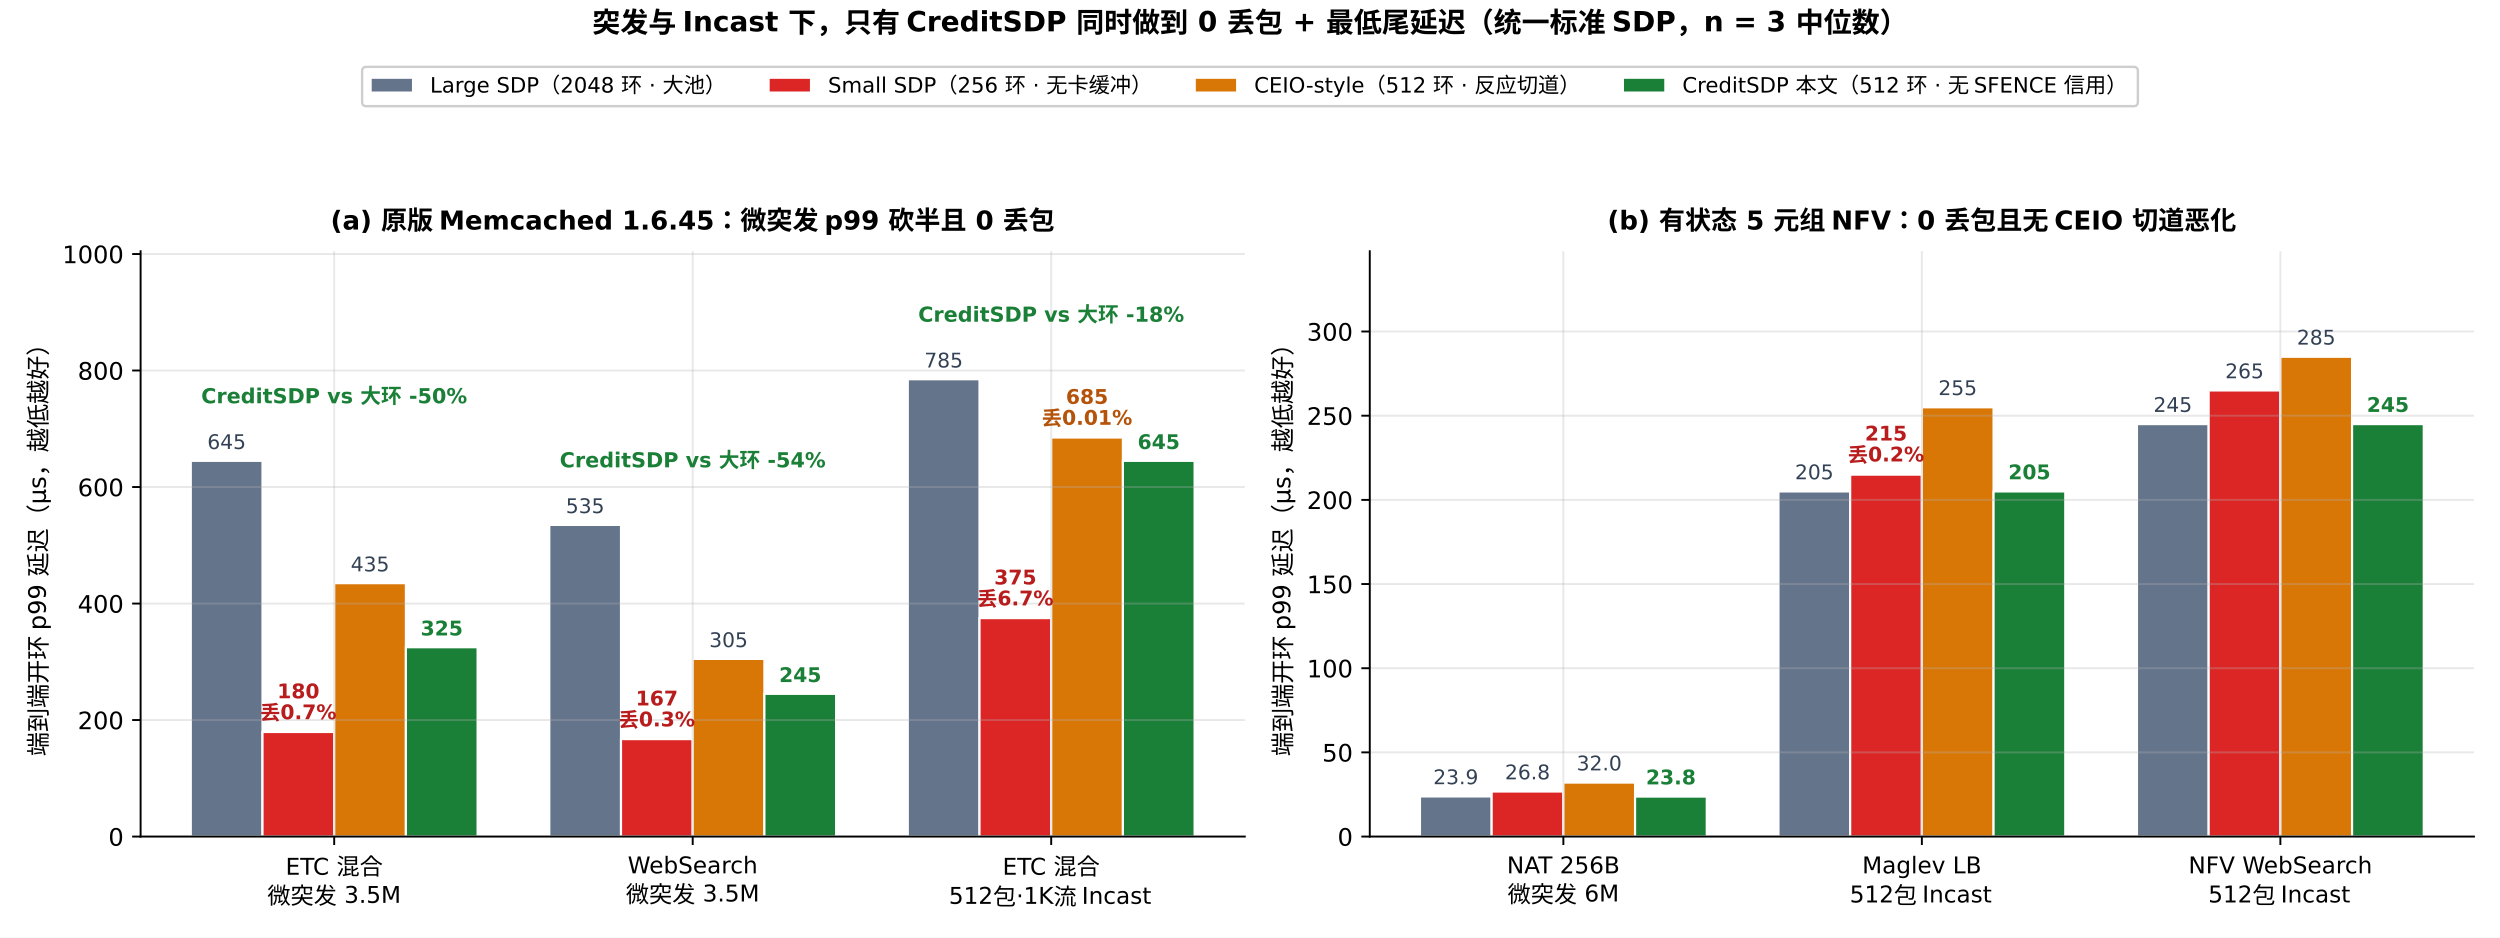
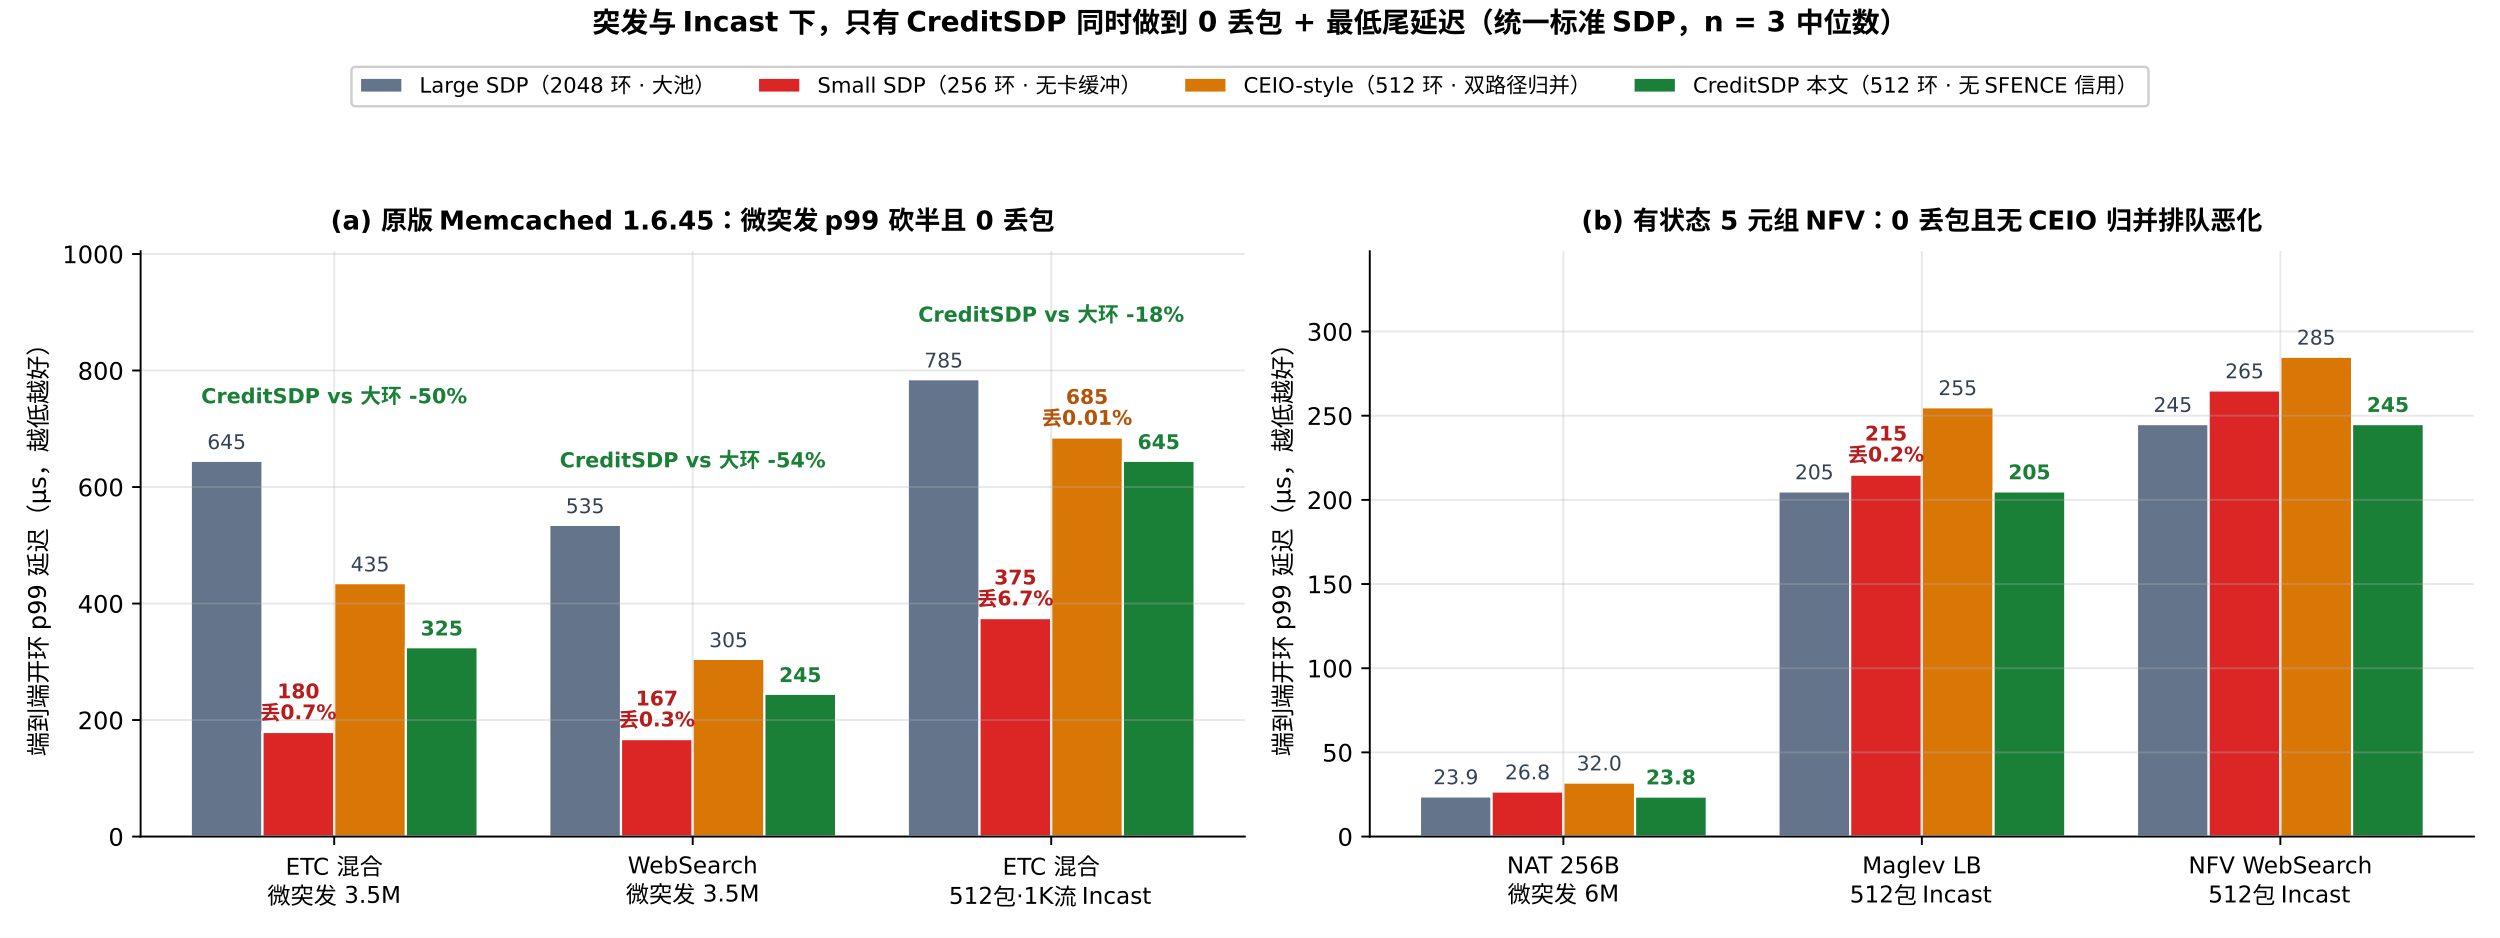
<svg xmlns="http://www.w3.org/2000/svg" xmlns:xlink="http://www.w3.org/1999/xlink" width="1036.8pt" height="388.8pt" viewBox="0 0 1036.8 388.8" version="1.1">
  <defs>
    <style type="text/css">*{stroke-linejoin: round; stroke-linecap: butt}</style>
  </defs>
  <g id="figure_1">
    <g id="patch_1">
      <path d="M 0 388.8  L 1036.8 388.8  L 1036.8 0  L 0 0  z " style="fill: #ffffff" />
    </g>
    <g id="axes_1">
      <g id="patch_2">
        <path d="M 58.312 346.94  L 516.24 346.94  L 516.24 104.19  L 58.312 104.19  z " style="fill: #ffffff" />
      </g>
      <g id="patch_3">
-         <path d="M 79.127 346.94  L 108.863 346.94  L 108.863 191.114  L 79.127 191.114  z " clip-path="url(#pbcdcd8801c)" style="fill: #64748b; stroke: #ffffff; stroke-width: 0.9; stroke-linejoin: miter" />
+         <path d="M 79.127 346.94  L 108.863 346.94  L 108.863 191.114  L 79.127 191.114  z " clip-path="url(#pe59a8c034a)" style="fill: #64748b; stroke: #ffffff; stroke-width: 0.9; stroke-linejoin: miter" />
      </g>
      <g id="patch_4">
-         <path d="M 227.805 346.94  L 257.541 346.94  L 257.541 217.689  L 227.805 217.689  z " clip-path="url(#pbcdcd8801c)" style="fill: #64748b; stroke: #ffffff; stroke-width: 0.9; stroke-linejoin: miter" />
+         <path d="M 227.805 346.94  L 257.541 346.94  L 257.541 217.689  L 227.805 217.689  z " clip-path="url(#pe59a8c034a)" style="fill: #64748b; stroke: #ffffff; stroke-width: 0.9; stroke-linejoin: miter" />
      </g>
      <g id="patch_5">
-         <path d="M 376.483 346.94  L 406.218 346.94  L 406.218 157.291  L 376.483 157.291  z " clip-path="url(#pbcdcd8801c)" style="fill: #64748b; stroke: #ffffff; stroke-width: 0.9; stroke-linejoin: miter" />
+         <path d="M 376.483 346.94  L 406.218 346.94  L 406.218 157.291  L 376.483 157.291  z " clip-path="url(#pe59a8c034a)" style="fill: #64748b; stroke: #ffffff; stroke-width: 0.9; stroke-linejoin: miter" />
      </g>
      <g id="patch_6">
-         <path d="M 108.863 346.94  L 138.598 346.94  L 138.598 303.562  L 108.863 303.562  z " clip-path="url(#pbcdcd8801c)" style="fill: #dc2626; stroke: #ffffff; stroke-width: 0.9; stroke-linejoin: miter" />
+         <path d="M 108.863 346.94  L 138.598 346.94  L 138.598 303.562  L 108.863 303.562  z " clip-path="url(#pe59a8c034a)" style="fill: #dc2626; stroke: #ffffff; stroke-width: 0.9; stroke-linejoin: miter" />
      </g>
      <g id="patch_7">
-         <path d="M 257.541 346.94  L 287.276 346.94  L 287.276 306.534  L 257.541 306.534  z " clip-path="url(#pbcdcd8801c)" style="fill: #dc2626; stroke: #ffffff; stroke-width: 0.9; stroke-linejoin: miter" />
+         <path d="M 257.541 346.94  L 287.276 346.94  L 287.276 306.534  L 257.541 306.534  z " clip-path="url(#pe59a8c034a)" style="fill: #dc2626; stroke: #ffffff; stroke-width: 0.9; stroke-linejoin: miter" />
      </g>
      <g id="patch_8">
-         <path d="M 406.218 346.94  L 435.954 346.94  L 435.954 256.344  L 406.218 256.344  z " clip-path="url(#pbcdcd8801c)" style="fill: #dc2626; stroke: #ffffff; stroke-width: 0.9; stroke-linejoin: miter" />
+         <path d="M 406.218 346.94  L 435.954 346.94  L 435.954 256.344  L 406.218 256.344  z " clip-path="url(#pe59a8c034a)" style="fill: #dc2626; stroke: #ffffff; stroke-width: 0.9; stroke-linejoin: miter" />
      </g>
      <g id="patch_9">
-         <path d="M 138.598 346.94  L 168.334 346.94  L 168.334 241.848  L 138.598 241.848  z " clip-path="url(#pbcdcd8801c)" style="fill: #d97706; stroke: #ffffff; stroke-width: 0.9; stroke-linejoin: miter" />
+         <path d="M 138.598 346.94  L 168.334 346.94  L 168.334 241.848  L 138.598 241.848  z " clip-path="url(#pe59a8c034a)" style="fill: #d97706; stroke: #ffffff; stroke-width: 0.9; stroke-linejoin: miter" />
      </g>
      <g id="patch_10">
-         <path d="M 287.276 346.94  L 317.012 346.94  L 317.012 273.255  L 287.276 273.255  z " clip-path="url(#pbcdcd8801c)" style="fill: #d97706; stroke: #ffffff; stroke-width: 0.9; stroke-linejoin: miter" />
+         <path d="M 287.276 346.94  L 317.012 346.94  L 317.012 273.255  L 287.276 273.255  z " clip-path="url(#pe59a8c034a)" style="fill: #d97706; stroke: #ffffff; stroke-width: 0.9; stroke-linejoin: miter" />
      </g>
      <g id="patch_11">
-         <path d="M 435.954 346.94  L 465.69 346.94  L 465.69 181.45  L 435.954 181.45  z " clip-path="url(#pbcdcd8801c)" style="fill: #d97706; stroke: #ffffff; stroke-width: 0.9; stroke-linejoin: miter" />
+         <path d="M 435.954 346.94  L 465.69 346.94  L 465.69 181.45  L 435.954 181.45  z " clip-path="url(#pe59a8c034a)" style="fill: #d97706; stroke: #ffffff; stroke-width: 0.9; stroke-linejoin: miter" />
      </g>
      <g id="patch_12">
-         <path d="M 168.334 346.94  L 198.069 346.94  L 198.069 268.423  L 168.334 268.423  z " clip-path="url(#pbcdcd8801c)" style="fill: #1a7f37; stroke: #ffffff; stroke-width: 0.9; stroke-linejoin: miter" />
+         <path d="M 168.334 346.94  L 198.069 346.94  L 198.069 268.423  L 168.334 268.423  z " clip-path="url(#pe59a8c034a)" style="fill: #1a7f37; stroke: #ffffff; stroke-width: 0.9; stroke-linejoin: miter" />
      </g>
      <g id="patch_13">
-         <path d="M 317.012 346.94  L 346.747 346.94  L 346.747 287.75  L 317.012 287.75  z " clip-path="url(#pbcdcd8801c)" style="fill: #1a7f37; stroke: #ffffff; stroke-width: 0.9; stroke-linejoin: miter" />
+         <path d="M 317.012 346.94  L 346.747 346.94  L 346.747 287.75  L 317.012 287.75  z " clip-path="url(#pe59a8c034a)" style="fill: #1a7f37; stroke: #ffffff; stroke-width: 0.9; stroke-linejoin: miter" />
      </g>
      <g id="patch_14">
-         <path d="M 465.69 346.94  L 495.425 346.94  L 495.425 191.114  L 465.69 191.114  z " clip-path="url(#pbcdcd8801c)" style="fill: #1a7f37; stroke: #ffffff; stroke-width: 0.9; stroke-linejoin: miter" />
+         <path d="M 465.69 346.94  L 495.425 346.94  L 495.425 191.114  L 465.69 191.114  z " clip-path="url(#pe59a8c034a)" style="fill: #1a7f37; stroke: #ffffff; stroke-width: 0.9; stroke-linejoin: miter" />
      </g>
      <g id="matplotlib.axis_1">
        <g id="xtick_1">
          <g id="line2d_1">
-             <path d="M 138.598 346.94  L 138.598 104.19  " clip-path="url(#pbcdcd8801c)" style="fill: none; stroke: #b0b0b0; stroke-opacity: 0.3; stroke-width: 0.8; stroke-linecap: square" />
+             <path d="M 138.598 346.94  L 138.598 104.19  " clip-path="url(#pe59a8c034a)" style="fill: none; stroke: #b0b0b0; stroke-opacity: 0.3; stroke-width: 0.8; stroke-linecap: square" />
          </g>
          <g id="line2d_2">
            <defs>
-               <path id="m8585be8844" d="M 0 0  L 0 3.5  " style="stroke: #000000; stroke-width: 0.8" />
+               <path id="mc5066f3f96" d="M 0 0  L 0 3.5  " style="stroke: #000000; stroke-width: 0.8" />
            </defs>
            <g>
-               <use xlink:href="#m8585be8844" x="138.598" y="346.94" style="stroke: #000000; stroke-width: 0.8" />
+               <use xlink:href="#mc5066f3f96" x="138.598" y="346.94" style="stroke: #000000; stroke-width: 0.8" />
            </g>
          </g>
          <g id="text_1">
            <text style="font-size: 9.6px; font-family: 'DejaVu Sans', 'Droid Sans Fallback'" transform="translate(118.4376 362.7759)">ETC 混合</text>
            <text style="font-size: 9.6px; font-family: 'DejaVu Sans', 'Droid Sans Fallback'" transform="translate(110.8979 374.8791)">微突发 3.5M</text>
          </g>
        </g>
        <g id="xtick_2">
          <g id="line2d_3">
-             <path d="M 287.276 346.94  L 287.276 104.19  " clip-path="url(#pbcdcd8801c)" style="fill: none; stroke: #b0b0b0; stroke-opacity: 0.3; stroke-width: 0.8; stroke-linecap: square" />
+             <path d="M 287.276 346.94  L 287.276 104.19  " clip-path="url(#pe59a8c034a)" style="fill: none; stroke: #b0b0b0; stroke-opacity: 0.3; stroke-width: 0.8; stroke-linecap: square" />
          </g>
          <g id="line2d_4">
            <g>
-               <use xlink:href="#m8585be8844" x="287.276" y="346.94" style="stroke: #000000; stroke-width: 0.8" />
+               <use xlink:href="#mc5066f3f96" x="287.276" y="346.94" style="stroke: #000000; stroke-width: 0.8" />
            </g>
          </g>
          <g id="text_2">
            <text style="font-size: 9.6px; font-family: 'DejaVu Sans', 'Droid Sans Fallback'" transform="translate(260.3197 362.1954)">WebSearch</text>
            <text style="font-size: 9.6px; font-family: 'DejaVu Sans', 'Droid Sans Fallback'" transform="translate(259.5757 374.2986)">微突发 3.5M</text>
          </g>
        </g>
        <g id="xtick_3">
          <g id="line2d_5">
-             <path d="M 435.954 346.94  L 435.954 104.19  " clip-path="url(#pbcdcd8801c)" style="fill: none; stroke: #b0b0b0; stroke-opacity: 0.3; stroke-width: 0.8; stroke-linecap: square" />
+             <path d="M 435.954 346.94  L 435.954 104.19  " clip-path="url(#pe59a8c034a)" style="fill: none; stroke: #b0b0b0; stroke-opacity: 0.3; stroke-width: 0.8; stroke-linecap: square" />
          </g>
          <g id="line2d_6">
            <g>
-               <use xlink:href="#m8585be8844" x="435.954" y="346.94" style="stroke: #000000; stroke-width: 0.8" />
+               <use xlink:href="#mc5066f3f96" x="435.954" y="346.94" style="stroke: #000000; stroke-width: 0.8" />
            </g>
          </g>
          <g id="text_3">
            <text style="font-size: 9.6px; font-family: 'DejaVu Sans', 'Droid Sans Fallback'" transform="translate(415.7932 362.7759)">ETC 混合</text>
            <text style="font-size: 9.6px; font-family: 'DejaVu Sans', 'Droid Sans Fallback'" transform="translate(393.5182 374.8416)">512包·1K流 Incast</text>
          </g>
        </g>
      </g>
      <g id="matplotlib.axis_2">
        <g id="ytick_1">
          <g id="line2d_7">
-             <path d="M 58.312 346.94  L 516.24 346.94  " clip-path="url(#pbcdcd8801c)" style="fill: none; stroke: #b0b0b0; stroke-opacity: 0.3; stroke-width: 0.8; stroke-linecap: square" />
+             <path d="M 58.312 346.94  L 516.24 346.94  " clip-path="url(#pe59a8c034a)" style="fill: none; stroke: #b0b0b0; stroke-opacity: 0.3; stroke-width: 0.8; stroke-linecap: square" />
          </g>
          <g id="line2d_8">
            <defs>
-               <path id="m083483e3fe" d="M 0 0  L -3.5 0  " style="stroke: #000000; stroke-width: 0.8" />
+               <path id="mf5d86a7b74" d="M 0 0  L -3.5 0  " style="stroke: #000000; stroke-width: 0.8" />
            </defs>
            <g>
-               <use xlink:href="#m083483e3fe" x="58.312" y="346.94" style="stroke: #000000; stroke-width: 0.8" />
+               <use xlink:href="#mf5d86a7b74" x="58.312" y="346.94" style="stroke: #000000; stroke-width: 0.8" />
            </g>
          </g>
          <g id="text_4">
            <text style="font-size: 10px; font-family: 'DejaVu Sans', 'Droid Sans Fallback'; text-anchor: end" x="51.312" y="350.739" transform="rotate(-0 51.31234 350.7388)">0</text>
          </g>
        </g>
        <g id="ytick_2">
          <g id="line2d_9">
-             <path d="M 58.312 298.622  L 516.24 298.622  " clip-path="url(#pbcdcd8801c)" style="fill: none; stroke: #b0b0b0; stroke-opacity: 0.3; stroke-width: 0.8; stroke-linecap: square" />
+             <path d="M 58.312 298.622  L 516.24 298.622  " clip-path="url(#pe59a8c034a)" style="fill: none; stroke: #b0b0b0; stroke-opacity: 0.3; stroke-width: 0.8; stroke-linecap: square" />
          </g>
          <g id="line2d_10">
            <g>
-               <use xlink:href="#m083483e3fe" x="58.312" y="298.622" style="stroke: #000000; stroke-width: 0.8" />
+               <use xlink:href="#mf5d86a7b74" x="58.312" y="298.622" style="stroke: #000000; stroke-width: 0.8" />
            </g>
          </g>
          <g id="text_5">
            <text style="font-size: 10px; font-family: 'DejaVu Sans', 'Droid Sans Fallback'; text-anchor: end" x="51.312" y="302.421" transform="rotate(-0 51.31234 302.4207)">200</text>
          </g>
        </g>
        <g id="ytick_3">
          <g id="line2d_11">
-             <path d="M 58.312 250.304  L 516.24 250.304  " clip-path="url(#pbcdcd8801c)" style="fill: none; stroke: #b0b0b0; stroke-opacity: 0.3; stroke-width: 0.8; stroke-linecap: square" />
+             <path d="M 58.312 250.304  L 516.24 250.304  " clip-path="url(#pe59a8c034a)" style="fill: none; stroke: #b0b0b0; stroke-opacity: 0.3; stroke-width: 0.8; stroke-linecap: square" />
          </g>
          <g id="line2d_12">
            <g>
-               <use xlink:href="#m083483e3fe" x="58.312" y="250.304" style="stroke: #000000; stroke-width: 0.8" />
+               <use xlink:href="#mf5d86a7b74" x="58.312" y="250.304" style="stroke: #000000; stroke-width: 0.8" />
            </g>
          </g>
          <g id="text_6">
            <text style="font-size: 10px; font-family: 'DejaVu Sans', 'Droid Sans Fallback'; text-anchor: end" x="51.312" y="254.103" transform="rotate(-0 51.31234 254.1026)">400</text>
          </g>
        </g>
        <g id="ytick_4">
          <g id="line2d_13">
-             <path d="M 58.312 201.986  L 516.24 201.986  " clip-path="url(#pbcdcd8801c)" style="fill: none; stroke: #b0b0b0; stroke-opacity: 0.3; stroke-width: 0.8; stroke-linecap: square" />
+             <path d="M 58.312 201.986  L 516.24 201.986  " clip-path="url(#pe59a8c034a)" style="fill: none; stroke: #b0b0b0; stroke-opacity: 0.3; stroke-width: 0.8; stroke-linecap: square" />
          </g>
          <g id="line2d_14">
            <g>
-               <use xlink:href="#m083483e3fe" x="58.312" y="201.986" style="stroke: #000000; stroke-width: 0.8" />
+               <use xlink:href="#mf5d86a7b74" x="58.312" y="201.986" style="stroke: #000000; stroke-width: 0.8" />
            </g>
          </g>
          <g id="text_7">
            <text style="font-size: 10px; font-family: 'DejaVu Sans', 'Droid Sans Fallback'; text-anchor: end" x="51.312" y="205.784" transform="rotate(-0 51.31234 205.7844)">600</text>
          </g>
        </g>
        <g id="ytick_5">
          <g id="line2d_15">
-             <path d="M 58.312 153.667  L 516.24 153.667  " clip-path="url(#pbcdcd8801c)" style="fill: none; stroke: #b0b0b0; stroke-opacity: 0.3; stroke-width: 0.8; stroke-linecap: square" />
+             <path d="M 58.312 153.667  L 516.24 153.667  " clip-path="url(#pe59a8c034a)" style="fill: none; stroke: #b0b0b0; stroke-opacity: 0.3; stroke-width: 0.8; stroke-linecap: square" />
          </g>
          <g id="line2d_16">
            <g>
-               <use xlink:href="#m083483e3fe" x="58.312" y="153.667" style="stroke: #000000; stroke-width: 0.8" />
+               <use xlink:href="#mf5d86a7b74" x="58.312" y="153.667" style="stroke: #000000; stroke-width: 0.8" />
            </g>
          </g>
          <g id="text_8">
            <text style="font-size: 10px; font-family: 'DejaVu Sans', 'Droid Sans Fallback'; text-anchor: end" x="51.312" y="157.466" transform="rotate(-0 51.31234 157.4663)">800</text>
          </g>
        </g>
        <g id="ytick_6">
          <g id="line2d_17">
-             <path d="M 58.312 105.349  L 516.24 105.349  " clip-path="url(#pbcdcd8801c)" style="fill: none; stroke: #b0b0b0; stroke-opacity: 0.3; stroke-width: 0.8; stroke-linecap: square" />
+             <path d="M 58.312 105.349  L 516.24 105.349  " clip-path="url(#pe59a8c034a)" style="fill: none; stroke: #b0b0b0; stroke-opacity: 0.3; stroke-width: 0.8; stroke-linecap: square" />
          </g>
          <g id="line2d_18">
            <g>
-               <use xlink:href="#m083483e3fe" x="58.312" y="105.349" style="stroke: #000000; stroke-width: 0.8" />
+               <use xlink:href="#mf5d86a7b74" x="58.312" y="105.349" style="stroke: #000000; stroke-width: 0.8" />
            </g>
          </g>
          <g id="text_9">
            <text style="font-size: 10px; font-family: 'DejaVu Sans', 'Droid Sans Fallback'; text-anchor: end" x="51.312" y="109.148" transform="rotate(-0 51.31234 109.1482)">1000</text>
          </g>
        </g>
        <g id="text_10">
          <text style="font-size: 10px; font-family: 'DejaVu Sans', 'Droid Sans Fallback'; text-anchor: middle" x="19.46" y="225.565" transform="rotate(-90 19.46 225.5649)">端到端开环 p99 延迟（µs，越低越好）</text>
        </g>
      </g>
      <g id="patch_15">
        <path d="M 58.312 346.94  L 58.312 104.19  " style="fill: none; stroke: #000000; stroke-width: 0.8; stroke-linejoin: miter; stroke-linecap: square" />
      </g>
      <g id="patch_16">
        <path d="M 58.312 346.94  L 516.24 346.94  " style="fill: none; stroke: #000000; stroke-width: 0.8; stroke-linejoin: miter; stroke-linecap: square" />
      </g>
      <g id="text_11">
        <text style="font-size: 8.4px; font-family: 'DejaVu Sans', 'Droid Sans Fallback'; text-anchor: middle; fill: #334155" x="93.995" y="186.222" transform="rotate(-0 93.99502 186.2218)">645</text>
      </g>
      <g id="text_12">
        <text style="font-size: 8.4px; font-family: 'DejaVu Sans', 'Droid Sans Fallback'; text-anchor: middle; fill: #334155" x="242.673" y="212.797" transform="rotate(-0 242.6728 212.7968)">535</text>
      </g>
      <g id="text_13">
        <text style="font-size: 8.4px; font-family: 'DejaVu Sans', 'Droid Sans Fallback'; text-anchor: middle; fill: #334155" x="391.351" y="152.399" transform="rotate(-0 391.3506 152.3991)">785</text>
      </g>
      <g id="text_14">
        <text style="font-weight: 700; font-size: 8.4px; font-family: 'DejaVu Sans', 'Droid Sans Fallback'; fill: #b91c1c" transform="translate(114.9637 289.5982)">180</text>
        <text style="font-weight: 700; font-size: 8.4px; font-family: 'DejaVu Sans', 'Droid Sans Fallback'; fill: #b91c1c" transform="translate(107.8821 298.5658)">丢0.7%</text>
      </g>
      <g id="text_15">
        <text style="font-weight: 700; font-size: 8.4px; font-family: 'DejaVu Sans', 'Droid Sans Fallback'; fill: #b91c1c" transform="translate(263.6415 292.5658)">167</text>
        <text style="font-weight: 700; font-size: 8.4px; font-family: 'DejaVu Sans', 'Droid Sans Fallback'; fill: #b91c1c" transform="translate(256.56 301.5374)">丢0.3%</text>
      </g>
      <g id="text_16">
        <text style="font-weight: 700; font-size: 8.4px; font-family: 'DejaVu Sans', 'Droid Sans Fallback'; fill: #b91c1c" transform="translate(412.3194 242.3793)">375</text>
        <text style="font-weight: 700; font-size: 8.4px; font-family: 'DejaVu Sans', 'Droid Sans Fallback'; fill: #b91c1c" transform="translate(405.2378 251.347)">丢6.7%</text>
      </g>
      <g id="text_17">
        <text style="font-size: 8.4px; font-family: 'DejaVu Sans', 'Droid Sans Fallback'; text-anchor: middle; fill: #334155" x="153.466" y="236.956" transform="rotate(-0 153.4661 236.9559)">435</text>
      </g>
      <g id="text_18">
        <text style="font-size: 8.4px; font-family: 'DejaVu Sans', 'Droid Sans Fallback'; text-anchor: middle; fill: #334155" x="302.144" y="268.363" transform="rotate(-0 302.144 268.3626)">305</text>
      </g>
      <g id="text_19">
        <text style="font-weight: 700; font-size: 8.4px; font-family: 'DejaVu Sans', 'Droid Sans Fallback'; fill: #b45309" transform="translate(442.0549 167.4862)">685</text>
        <text style="font-weight: 700; font-size: 8.4px; font-family: 'DejaVu Sans', 'Droid Sans Fallback'; fill: #b45309" transform="translate(432.051 176.4539)">丢0.01%</text>
      </g>
      <g id="text_20">
        <text style="font-weight: 700; font-size: 8.4px; font-family: 'DejaVu Sans', 'Droid Sans Fallback'; text-anchor: middle; fill: #1a7f37" x="183.202" y="263.531" transform="rotate(-0 183.2017 263.5308)">325</text>
      </g>
      <g id="text_21">
        <text style="font-weight: 700; font-size: 8.4px; font-family: 'DejaVu Sans', 'Droid Sans Fallback'; text-anchor: middle; fill: #1a7f37" x="331.88" y="282.858" transform="rotate(-0 331.8795 282.8581)">245</text>
      </g>
      <g id="text_22">
        <text style="font-weight: 700; font-size: 8.4px; font-family: 'DejaVu Sans', 'Droid Sans Fallback'; text-anchor: middle; fill: #1a7f37" x="480.557" y="186.218" transform="rotate(-0 480.5573 186.2179)">645</text>
      </g>
      <g id="text_23">
        <text style="font-weight: 700; font-size: 8.6px; font-family: 'DejaVu Sans', 'Droid Sans Fallback'; text-anchor: middle; fill: #1a7f37" x="138.598" y="167.238" transform="rotate(-0 138.5984 167.2384)">CreditSDP vs 大环 -50%</text>
      </g>
      <g id="text_24">
        <text style="font-weight: 700; font-size: 8.6px; font-family: 'DejaVu Sans', 'Droid Sans Fallback'; text-anchor: middle; fill: #1a7f37" x="287.276" y="193.813" transform="rotate(-0 287.2762 193.8134)">CreditSDP vs 大环 -54%</text>
      </g>
      <g id="text_25">
        <text style="font-weight: 700; font-size: 8.6px; font-family: 'DejaVu Sans', 'Droid Sans Fallback'; text-anchor: middle; fill: #1a7f37" x="435.954" y="133.416" transform="rotate(-0 435.954 133.4157)">CreditSDP vs 大环 -18%</text>
      </g>
      <g id="text_26">
        <text style="font-weight: 700; font-size: 10.8px; font-family: 'DejaVu Sans', 'Droid Sans Fallback'; text-anchor: middle" x="287.276" y="95.19" transform="rotate(-0 287.2762 95.18972)">(a) 原版 Memcached 1.6.45：微突发 p99 砍半且 0 丢包</text>
      </g>
    </g>
    <g id="axes_2">
      <g id="patch_17">
        <path d="M 568.072 346.94  L 1026 346.94  L 1026 104.19  L 568.072 104.19  z " style="fill: #ffffff" />
      </g>
      <g id="patch_18">
-         <path d="M 588.887 346.94  L 618.623 346.94  L 618.623 330.289  L 588.887 330.289  z " clip-path="url(#pe490f4d8d4)" style="fill: #64748b; stroke: #ffffff; stroke-width: 0.9; stroke-linejoin: miter" />
+         <path d="M 588.887 346.94  L 618.623 346.94  L 618.623 330.289  L 588.887 330.289  z " clip-path="url(#p6f46a6c880)" style="fill: #64748b; stroke: #ffffff; stroke-width: 0.9; stroke-linejoin: miter" />
      </g>
      <g id="patch_19">
-         <path d="M 737.565 346.94  L 767.301 346.94  L 767.301 203.817  L 737.565 203.817  z " clip-path="url(#pe490f4d8d4)" style="fill: #64748b; stroke: #ffffff; stroke-width: 0.9; stroke-linejoin: miter" />
+         <path d="M 737.565 346.94  L 767.301 346.94  L 767.301 203.817  L 737.565 203.817  z " clip-path="url(#p6f46a6c880)" style="fill: #64748b; stroke: #ffffff; stroke-width: 0.9; stroke-linejoin: miter" />
      </g>
      <g id="patch_20">
-         <path d="M 886.243 346.94  L 915.978 346.94  L 915.978 175.891  L 886.243 175.891  z " clip-path="url(#pe490f4d8d4)" style="fill: #64748b; stroke: #ffffff; stroke-width: 0.9; stroke-linejoin: miter" />
+         <path d="M 886.243 346.94  L 915.978 346.94  L 915.978 175.891  L 886.243 175.891  z " clip-path="url(#p6f46a6c880)" style="fill: #64748b; stroke: #ffffff; stroke-width: 0.9; stroke-linejoin: miter" />
      </g>
      <g id="patch_21">
-         <path d="M 618.623 346.94  L 648.358 346.94  L 648.358 328.264  L 618.623 328.264  z " clip-path="url(#pe490f4d8d4)" style="fill: #dc2626; stroke: #ffffff; stroke-width: 0.9; stroke-linejoin: miter" />
+         <path d="M 618.623 346.94  L 648.358 346.94  L 648.358 328.264  L 618.623 328.264  z " clip-path="url(#p6f46a6c880)" style="fill: #dc2626; stroke: #ffffff; stroke-width: 0.9; stroke-linejoin: miter" />
      </g>
      <g id="patch_22">
-         <path d="M 767.301 346.94  L 797.036 346.94  L 797.036 196.836  L 767.301 196.836  z " clip-path="url(#pe490f4d8d4)" style="fill: #dc2626; stroke: #ffffff; stroke-width: 0.9; stroke-linejoin: miter" />
+         <path d="M 767.301 346.94  L 797.036 346.94  L 797.036 196.836  L 767.301 196.836  z " clip-path="url(#p6f46a6c880)" style="fill: #dc2626; stroke: #ffffff; stroke-width: 0.9; stroke-linejoin: miter" />
      </g>
      <g id="patch_23">
-         <path d="M 915.978 346.94  L 945.714 346.94  L 945.714 161.928  L 915.978 161.928  z " clip-path="url(#pe490f4d8d4)" style="fill: #dc2626; stroke: #ffffff; stroke-width: 0.9; stroke-linejoin: miter" />
+         <path d="M 915.978 346.94  L 945.714 346.94  L 945.714 161.928  L 915.978 161.928  z " clip-path="url(#p6f46a6c880)" style="fill: #dc2626; stroke: #ffffff; stroke-width: 0.9; stroke-linejoin: miter" />
      </g>
      <g id="patch_24">
-         <path d="M 648.358 346.94  L 678.094 346.94  L 678.094 324.564  L 648.358 324.564  z " clip-path="url(#pe490f4d8d4)" style="fill: #d97706; stroke: #ffffff; stroke-width: 0.9; stroke-linejoin: miter" />
+         <path d="M 648.358 346.94  L 678.094 346.94  L 678.094 324.564  L 648.358 324.564  z " clip-path="url(#p6f46a6c880)" style="fill: #d97706; stroke: #ffffff; stroke-width: 0.9; stroke-linejoin: miter" />
      </g>
      <g id="patch_25">
-         <path d="M 797.036 346.94  L 826.772 346.94  L 826.772 168.909  L 797.036 168.909  z " clip-path="url(#pe490f4d8d4)" style="fill: #d97706; stroke: #ffffff; stroke-width: 0.9; stroke-linejoin: miter" />
+         <path d="M 797.036 346.94  L 826.772 346.94  L 826.772 168.909  L 797.036 168.909  z " clip-path="url(#p6f46a6c880)" style="fill: #d97706; stroke: #ffffff; stroke-width: 0.9; stroke-linejoin: miter" />
      </g>
      <g id="patch_26">
-         <path d="M 945.714 346.94  L 975.45 346.94  L 975.45 147.964  L 945.714 147.964  z " clip-path="url(#pe490f4d8d4)" style="fill: #d97706; stroke: #ffffff; stroke-width: 0.9; stroke-linejoin: miter" />
+         <path d="M 945.714 346.94  L 975.45 346.94  L 975.45 147.964  L 945.714 147.964  z " clip-path="url(#p6f46a6c880)" style="fill: #d97706; stroke: #ffffff; stroke-width: 0.9; stroke-linejoin: miter" />
      </g>
      <g id="patch_27">
-         <path d="M 678.094 346.94  L 707.829 346.94  L 707.829 330.359  L 678.094 330.359  z " clip-path="url(#pe490f4d8d4)" style="fill: #1a7f37; stroke: #ffffff; stroke-width: 0.9; stroke-linejoin: miter" />
+         <path d="M 678.094 346.94  L 707.829 346.94  L 707.829 330.359  L 678.094 330.359  z " clip-path="url(#p6f46a6c880)" style="fill: #1a7f37; stroke: #ffffff; stroke-width: 0.9; stroke-linejoin: miter" />
      </g>
      <g id="patch_28">
-         <path d="M 826.772 346.94  L 856.507 346.94  L 856.507 203.817  L 826.772 203.817  z " clip-path="url(#pe490f4d8d4)" style="fill: #1a7f37; stroke: #ffffff; stroke-width: 0.9; stroke-linejoin: miter" />
+         <path d="M 826.772 346.94  L 856.507 346.94  L 856.507 203.817  L 826.772 203.817  z " clip-path="url(#p6f46a6c880)" style="fill: #1a7f37; stroke: #ffffff; stroke-width: 0.9; stroke-linejoin: miter" />
      </g>
      <g id="patch_29">
-         <path d="M 975.45 346.94  L 1005.185 346.94  L 1005.185 175.891  L 975.45 175.891  z " clip-path="url(#pe490f4d8d4)" style="fill: #1a7f37; stroke: #ffffff; stroke-width: 0.9; stroke-linejoin: miter" />
+         <path d="M 975.45 346.94  L 1005.185 346.94  L 1005.185 175.891  L 975.45 175.891  z " clip-path="url(#p6f46a6c880)" style="fill: #1a7f37; stroke: #ffffff; stroke-width: 0.9; stroke-linejoin: miter" />
      </g>
      <g id="matplotlib.axis_3">
        <g id="xtick_4">
          <g id="line2d_19">
-             <path d="M 648.358 346.94  L 648.358 104.19  " clip-path="url(#pe490f4d8d4)" style="fill: none; stroke: #b0b0b0; stroke-opacity: 0.3; stroke-width: 0.8; stroke-linecap: square" />
+             <path d="M 648.358 346.94  L 648.358 104.19  " clip-path="url(#p6f46a6c880)" style="fill: none; stroke: #b0b0b0; stroke-opacity: 0.3; stroke-width: 0.8; stroke-linecap: square" />
          </g>
          <g id="line2d_20">
            <g>
-               <use xlink:href="#m8585be8844" x="648.358" y="346.94" style="stroke: #000000; stroke-width: 0.8" />
+               <use xlink:href="#mc5066f3f96" x="648.358" y="346.94" style="stroke: #000000; stroke-width: 0.8" />
            </g>
          </g>
          <g id="text_27">
            <text style="font-size: 9.6px; font-family: 'DejaVu Sans', 'Droid Sans Fallback'" transform="translate(624.9441 362.1947)">NAT 256B</text>
            <text style="font-size: 9.6px; font-family: 'DejaVu Sans', 'Droid Sans Fallback'" transform="translate(625.2374 374.2978)">微突发 6M</text>
          </g>
        </g>
        <g id="xtick_5">
          <g id="line2d_21">
-             <path d="M 797.036 346.94  L 797.036 104.19  " clip-path="url(#pe490f4d8d4)" style="fill: none; stroke: #b0b0b0; stroke-opacity: 0.3; stroke-width: 0.8; stroke-linecap: square" />
+             <path d="M 797.036 346.94  L 797.036 104.19  " clip-path="url(#p6f46a6c880)" style="fill: none; stroke: #b0b0b0; stroke-opacity: 0.3; stroke-width: 0.8; stroke-linecap: square" />
          </g>
          <g id="line2d_22">
            <g>
-               <use xlink:href="#m8585be8844" x="797.036" y="346.94" style="stroke: #000000; stroke-width: 0.8" />
+               <use xlink:href="#mc5066f3f96" x="797.036" y="346.94" style="stroke: #000000; stroke-width: 0.8" />
            </g>
          </g>
          <g id="text_28">
            <text style="font-size: 9.6px; font-family: 'DejaVu Sans', 'Droid Sans Fallback'" transform="translate(772.2847 362.1954)">Maglev LB</text>
            <text style="font-size: 9.6px; font-family: 'DejaVu Sans', 'Droid Sans Fallback'" transform="translate(767.1277 374.2611)">512包 Incast</text>
          </g>
        </g>
        <g id="xtick_6">
          <g id="line2d_23">
-             <path d="M 945.714 346.94  L 945.714 104.19  " clip-path="url(#pe490f4d8d4)" style="fill: none; stroke: #b0b0b0; stroke-opacity: 0.3; stroke-width: 0.8; stroke-linecap: square" />
+             <path d="M 945.714 346.94  L 945.714 104.19  " clip-path="url(#p6f46a6c880)" style="fill: none; stroke: #b0b0b0; stroke-opacity: 0.3; stroke-width: 0.8; stroke-linecap: square" />
          </g>
          <g id="line2d_24">
            <g>
-               <use xlink:href="#m8585be8844" x="945.714" y="346.94" style="stroke: #000000; stroke-width: 0.8" />
+               <use xlink:href="#mc5066f3f96" x="945.714" y="346.94" style="stroke: #000000; stroke-width: 0.8" />
            </g>
          </g>
          <g id="text_29">
            <text style="font-size: 9.6px; font-family: 'DejaVu Sans', 'Droid Sans Fallback'" transform="translate(907.5967 362.1954)">NFV WebSearch</text>
            <text style="font-size: 9.6px; font-family: 'DejaVu Sans', 'Droid Sans Fallback'" transform="translate(915.8055 374.2611)">512包 Incast</text>
          </g>
        </g>
      </g>
      <g id="matplotlib.axis_4">
        <g id="ytick_7">
          <g id="line2d_25">
-             <path d="M 568.072 346.94  L 1026 346.94  " clip-path="url(#pe490f4d8d4)" style="fill: none; stroke: #b0b0b0; stroke-opacity: 0.3; stroke-width: 0.8; stroke-linecap: square" />
+             <path d="M 568.072 346.94  L 1026 346.94  " clip-path="url(#p6f46a6c880)" style="fill: none; stroke: #b0b0b0; stroke-opacity: 0.3; stroke-width: 0.8; stroke-linecap: square" />
          </g>
          <g id="line2d_26">
            <g>
-               <use xlink:href="#m083483e3fe" x="568.072" y="346.94" style="stroke: #000000; stroke-width: 0.8" />
+               <use xlink:href="#mf5d86a7b74" x="568.072" y="346.94" style="stroke: #000000; stroke-width: 0.8" />
            </g>
          </g>
          <g id="text_30">
            <text style="font-size: 10px; font-family: 'DejaVu Sans', 'Droid Sans Fallback'; text-anchor: end" x="561.072" y="350.739" transform="rotate(-0 561.0723 350.7388)">0</text>
          </g>
        </g>
        <g id="ytick_8">
          <g id="line2d_27">
-             <path d="M 568.072 312.032  L 1026 312.032  " clip-path="url(#pe490f4d8d4)" style="fill: none; stroke: #b0b0b0; stroke-opacity: 0.3; stroke-width: 0.8; stroke-linecap: square" />
+             <path d="M 568.072 312.032  L 1026 312.032  " clip-path="url(#p6f46a6c880)" style="fill: none; stroke: #b0b0b0; stroke-opacity: 0.3; stroke-width: 0.8; stroke-linecap: square" />
          </g>
          <g id="line2d_28">
            <g>
-               <use xlink:href="#m083483e3fe" x="568.072" y="312.032" style="stroke: #000000; stroke-width: 0.8" />
+               <use xlink:href="#mf5d86a7b74" x="568.072" y="312.032" style="stroke: #000000; stroke-width: 0.8" />
            </g>
          </g>
          <g id="text_31">
            <text style="font-size: 10px; font-family: 'DejaVu Sans', 'Droid Sans Fallback'; text-anchor: end" x="561.072" y="315.831" transform="rotate(-0 561.0723 315.8308)">50</text>
          </g>
        </g>
        <g id="ytick_9">
          <g id="line2d_29">
-             <path d="M 568.072 277.124  L 1026 277.124  " clip-path="url(#pe490f4d8d4)" style="fill: none; stroke: #b0b0b0; stroke-opacity: 0.3; stroke-width: 0.8; stroke-linecap: square" />
+             <path d="M 568.072 277.124  L 1026 277.124  " clip-path="url(#p6f46a6c880)" style="fill: none; stroke: #b0b0b0; stroke-opacity: 0.3; stroke-width: 0.8; stroke-linecap: square" />
          </g>
          <g id="line2d_30">
            <g>
-               <use xlink:href="#m083483e3fe" x="568.072" y="277.124" style="stroke: #000000; stroke-width: 0.8" />
+               <use xlink:href="#mf5d86a7b74" x="568.072" y="277.124" style="stroke: #000000; stroke-width: 0.8" />
            </g>
          </g>
          <g id="text_32">
            <text style="font-size: 10px; font-family: 'DejaVu Sans', 'Droid Sans Fallback'; text-anchor: end" x="561.072" y="280.923" transform="rotate(-0 561.0723 280.9228)">100</text>
          </g>
        </g>
        <g id="ytick_10">
          <g id="line2d_31">
-             <path d="M 568.072 242.216  L 1026 242.216  " clip-path="url(#pe490f4d8d4)" style="fill: none; stroke: #b0b0b0; stroke-opacity: 0.3; stroke-width: 0.8; stroke-linecap: square" />
+             <path d="M 568.072 242.216  L 1026 242.216  " clip-path="url(#p6f46a6c880)" style="fill: none; stroke: #b0b0b0; stroke-opacity: 0.3; stroke-width: 0.8; stroke-linecap: square" />
          </g>
          <g id="line2d_32">
            <g>
-               <use xlink:href="#m083483e3fe" x="568.072" y="242.216" style="stroke: #000000; stroke-width: 0.8" />
+               <use xlink:href="#mf5d86a7b74" x="568.072" y="242.216" style="stroke: #000000; stroke-width: 0.8" />
            </g>
          </g>
          <g id="text_33">
            <text style="font-size: 10px; font-family: 'DejaVu Sans', 'Droid Sans Fallback'; text-anchor: end" x="561.072" y="246.015" transform="rotate(-0 561.0723 246.0148)">150</text>
          </g>
        </g>
        <g id="ytick_11">
          <g id="line2d_33">
-             <path d="M 568.072 207.308  L 1026 207.308  " clip-path="url(#pe490f4d8d4)" style="fill: none; stroke: #b0b0b0; stroke-opacity: 0.3; stroke-width: 0.8; stroke-linecap: square" />
+             <path d="M 568.072 207.308  L 1026 207.308  " clip-path="url(#p6f46a6c880)" style="fill: none; stroke: #b0b0b0; stroke-opacity: 0.3; stroke-width: 0.8; stroke-linecap: square" />
          </g>
          <g id="line2d_34">
            <g>
-               <use xlink:href="#m083483e3fe" x="568.072" y="207.308" style="stroke: #000000; stroke-width: 0.8" />
+               <use xlink:href="#mf5d86a7b74" x="568.072" y="207.308" style="stroke: #000000; stroke-width: 0.8" />
            </g>
          </g>
          <g id="text_34">
            <text style="font-size: 10px; font-family: 'DejaVu Sans', 'Droid Sans Fallback'; text-anchor: end" x="561.072" y="211.107" transform="rotate(-0 561.0723 211.1068)">200</text>
          </g>
        </g>
        <g id="ytick_12">
          <g id="line2d_35">
-             <path d="M 568.072 172.4  L 1026 172.4  " clip-path="url(#pe490f4d8d4)" style="fill: none; stroke: #b0b0b0; stroke-opacity: 0.3; stroke-width: 0.8; stroke-linecap: square" />
+             <path d="M 568.072 172.4  L 1026 172.4  " clip-path="url(#p6f46a6c880)" style="fill: none; stroke: #b0b0b0; stroke-opacity: 0.3; stroke-width: 0.8; stroke-linecap: square" />
          </g>
          <g id="line2d_36">
            <g>
-               <use xlink:href="#m083483e3fe" x="568.072" y="172.4" style="stroke: #000000; stroke-width: 0.8" />
+               <use xlink:href="#mf5d86a7b74" x="568.072" y="172.4" style="stroke: #000000; stroke-width: 0.8" />
            </g>
          </g>
          <g id="text_35">
            <text style="font-size: 10px; font-family: 'DejaVu Sans', 'Droid Sans Fallback'; text-anchor: end" x="561.072" y="176.199" transform="rotate(-0 561.0723 176.1988)">250</text>
          </g>
        </g>
        <g id="ytick_13">
          <g id="line2d_37">
-             <path d="M 568.072 137.492  L 1026 137.492  " clip-path="url(#pe490f4d8d4)" style="fill: none; stroke: #b0b0b0; stroke-opacity: 0.3; stroke-width: 0.8; stroke-linecap: square" />
+             <path d="M 568.072 137.492  L 1026 137.492  " clip-path="url(#p6f46a6c880)" style="fill: none; stroke: #b0b0b0; stroke-opacity: 0.3; stroke-width: 0.8; stroke-linecap: square" />
          </g>
          <g id="line2d_38">
            <g>
-               <use xlink:href="#m083483e3fe" x="568.072" y="137.492" style="stroke: #000000; stroke-width: 0.8" />
+               <use xlink:href="#mf5d86a7b74" x="568.072" y="137.492" style="stroke: #000000; stroke-width: 0.8" />
            </g>
          </g>
          <g id="text_36">
            <text style="font-size: 10px; font-family: 'DejaVu Sans', 'Droid Sans Fallback'; text-anchor: end" x="561.072" y="141.291" transform="rotate(-0 561.0723 141.2908)">300</text>
          </g>
        </g>
        <g id="text_37">
          <text style="font-size: 10px; font-family: 'DejaVu Sans', 'Droid Sans Fallback'; text-anchor: middle" x="535.582" y="225.565" transform="rotate(-90 535.5825 225.5649)">端到端开环 p99 延迟（µs，越低越好）</text>
        </g>
      </g>
      <g id="patch_30">
        <path d="M 568.072 346.94  L 568.072 104.19  " style="fill: none; stroke: #000000; stroke-width: 0.8; stroke-linejoin: miter; stroke-linecap: square" />
      </g>
      <g id="patch_31">
        <path d="M 568.072 346.94  L 1026 346.94  " style="fill: none; stroke: #000000; stroke-width: 0.8; stroke-linejoin: miter; stroke-linecap: square" />
      </g>
      <g id="text_38">
        <text style="font-size: 8.4px; font-family: 'DejaVu Sans', 'Droid Sans Fallback'; text-anchor: middle; fill: #334155" x="603.755" y="325.229" transform="rotate(-0 603.755 325.2288)">23.9</text>
      </g>
      <g id="text_39">
        <text style="font-size: 8.4px; font-family: 'DejaVu Sans', 'Droid Sans Fallback'; text-anchor: middle; fill: #334155" x="752.433" y="198.757" transform="rotate(-0 752.4328 198.7571)">205</text>
      </g>
      <g id="text_40">
        <text style="font-size: 8.4px; font-family: 'DejaVu Sans', 'Droid Sans Fallback'; text-anchor: middle; fill: #334155" x="901.111" y="170.831" transform="rotate(-0 901.1106 170.8307)">245</text>
      </g>
      <g id="text_41">
        <text style="font-size: 8.4px; font-family: 'DejaVu Sans', 'Droid Sans Fallback'; text-anchor: middle; fill: #334155" x="633.491" y="323.204" transform="rotate(-0 633.4906 323.2041)">26.8</text>
      </g>
      <g id="text_42">
        <text style="font-weight: 700; font-size: 8.4px; font-family: 'DejaVu Sans', 'Droid Sans Fallback'; fill: #b91c1c" transform="translate(773.4015 182.7035)">215</text>
        <text style="font-weight: 700; font-size: 8.4px; font-family: 'DejaVu Sans', 'Droid Sans Fallback'; fill: #b91c1c" transform="translate(766.32 191.6711)">丢0.2%</text>
      </g>
      <g id="text_43">
        <text style="font-size: 8.4px; font-family: 'DejaVu Sans', 'Droid Sans Fallback'; text-anchor: middle; fill: #334155" x="930.846" y="156.867" transform="rotate(-0 930.8462 156.8675)">265</text>
      </g>
      <g id="text_44">
        <text style="font-size: 8.4px; font-family: 'DejaVu Sans', 'Droid Sans Fallback'; text-anchor: middle; fill: #334155" x="663.226" y="319.504" transform="rotate(-0 663.2261 319.5039)">32.0</text>
      </g>
      <g id="text_45">
        <text style="font-size: 8.4px; font-family: 'DejaVu Sans', 'Droid Sans Fallback'; text-anchor: middle; fill: #334155" x="811.904" y="163.849" transform="rotate(-0 811.904 163.8491)">255</text>
      </g>
      <g id="text_46">
        <text style="font-size: 8.4px; font-family: 'DejaVu Sans', 'Droid Sans Fallback'; text-anchor: middle; fill: #334155" x="960.582" y="142.904" transform="rotate(-0 960.5818 142.9043)">285</text>
      </g>
      <g id="text_47">
        <text style="font-weight: 700; font-size: 8.4px; font-family: 'DejaVu Sans', 'Droid Sans Fallback'; text-anchor: middle; fill: #1a7f37" x="692.962" y="325.299" transform="rotate(-0 692.9617 325.2986)">23.8</text>
      </g>
      <g id="text_48">
        <text style="font-weight: 700; font-size: 8.4px; font-family: 'DejaVu Sans', 'Droid Sans Fallback'; text-anchor: middle; fill: #1a7f37" x="841.64" y="198.757" transform="rotate(-0 841.6395 198.7571)">205</text>
      </g>
      <g id="text_49">
        <text style="font-weight: 700; font-size: 8.4px; font-family: 'DejaVu Sans', 'Droid Sans Fallback'; text-anchor: middle; fill: #1a7f37" x="990.317" y="170.831" transform="rotate(-0 990.3173 170.8307)">245</text>
      </g>
      <g id="text_50">
-         <text style="font-weight: 700; font-size: 10.8px; font-family: 'DejaVu Sans', 'Droid Sans Fallback'; text-anchor: middle" x="797.036" y="95.19" transform="rotate(-0 797.0362 95.18972)">(b) 有状态 5 元组 NFV：0 丢包且无 CEIO 切道恶化</text>
+         <text style="font-weight: 700; font-size: 10.8px; font-family: 'DejaVu Sans', 'Droid Sans Fallback'; text-anchor: middle" x="797.036" y="95.19" transform="rotate(-0 797.0362 95.18972)">(b) 有状态 5 元组 NFV：0 丢包且无 CEIO 归并排队恶化</text>
      </g>
    </g>
    <g id="text_51">
      <text style="font-weight: 700; font-size: 11.6px; font-family: 'DejaVu Sans', 'Droid Sans Fallback'; text-anchor: middle" x="518.4" y="13.404" transform="rotate(-0 518.4 13.40362)">突发与 Incast 下，只有 CreditSDP 同时做到 0 丢包 + 最低尾延迟（统一标准 SDP，n = 3 中位数）</text>
    </g>
    <g id="legend_1">
      <g id="patch_32">
-         <path d="M 151.94 44.032  L 884.86 44.032  Q 886.62 44.032 886.62 42.272  L 886.62 29.488  Q 886.62 27.728 884.86 27.728  L 151.94 27.728  Q 150.18 27.728 150.18 29.488  L 150.18 42.272  Q 150.18 44.032 151.94 44.032  z " style="fill: #ffffff; opacity: 0.95; stroke: #cccccc; stroke-linejoin: miter" />
+         <path d="M 147.541 44.066  L 889.26 44.066  Q 891.019 44.066 891.019 42.306  L 891.019 29.488  Q 891.019 27.728 889.26 27.728  L 147.541 27.728  Q 145.78 27.728 145.78 29.488  L 145.78 42.306  Q 145.78 44.066 147.541 44.066  z " style="fill: #ffffff; opacity: 0.95; stroke: #cccccc; stroke-linejoin: miter" />
      </g>
      <g id="patch_33">
-         <path d="M 153.701 38.398  L 171.3 38.398  L 171.3 32.238  L 153.701 32.238  z " style="fill: #64748b; stroke: #ffffff; stroke-width: 0.9; stroke-linejoin: miter" />
+         <path d="M 149.3 38.432  L 166.9 38.432  L 166.9 32.272  L 149.3 32.272  z " style="fill: #64748b; stroke: #ffffff; stroke-width: 0.9; stroke-linejoin: miter" />
      </g>
      <g id="text_52">
-         <text style="font-size: 8.8px; font-family: 'DejaVu Sans', 'Droid Sans Fallback'; text-anchor: start" x="178.34" y="38.398" transform="rotate(-0 178.3405 38.398)">Large SDP（2048 环 · 大池）</text>
+         <text style="font-size: 8.8px; font-family: 'DejaVu Sans', 'Droid Sans Fallback'; text-anchor: start" x="173.94" y="38.432" transform="rotate(-0 173.9405 38.43238)">Large SDP（2048 环 · 大池）</text>
      </g>
      <g id="patch_34">
-         <path d="M 318.75 38.398  L 336.35 38.398  L 336.35 32.238  L 318.75 32.238  z " style="fill: #dc2626; stroke: #ffffff; stroke-width: 0.9; stroke-linejoin: miter" />
+         <path d="M 314.35 38.432  L 331.95 38.432  L 331.95 32.272  L 314.35 32.272  z " style="fill: #dc2626; stroke: #ffffff; stroke-width: 0.9; stroke-linejoin: miter" />
      </g>
      <g id="text_53">
-         <text style="font-size: 8.8px; font-family: 'DejaVu Sans', 'Droid Sans Fallback'; text-anchor: start" x="343.39" y="38.398" transform="rotate(-0 343.39 38.398)">Small SDP（256 环 · 无卡缓冲）</text>
+         <text style="font-size: 8.8px; font-family: 'DejaVu Sans', 'Droid Sans Fallback'; text-anchor: start" x="338.99" y="38.432" transform="rotate(-0 338.99 38.43238)">Small SDP（256 环 · 无卡缓冲）</text>
      </g>
      <g id="patch_35">
-         <path d="M 495.48 38.398  L 513.08 38.398  L 513.08 32.238  L 495.48 32.238  z " style="fill: #d97706; stroke: #ffffff; stroke-width: 0.9; stroke-linejoin: miter" />
+         <path d="M 491.08 38.432  L 508.68 38.432  L 508.68 32.272  L 491.08 32.272  z " style="fill: #d97706; stroke: #ffffff; stroke-width: 0.9; stroke-linejoin: miter" />
      </g>
      <g id="text_54">
-         <text style="font-size: 8.8px; font-family: 'DejaVu Sans', 'Droid Sans Fallback'; text-anchor: start" x="520.12" y="38.398" transform="rotate(-0 520.1201 38.398)">CEIO-style（512 环 · 反应切道）</text>
+         <text style="font-size: 8.8px; font-family: 'DejaVu Sans', 'Droid Sans Fallback'; text-anchor: start" x="515.72" y="38.432" transform="rotate(-0 515.7201 38.43238)">CEIO-style（512 环 · 双路径归并）</text>
      </g>
      <g id="patch_36">
-         <path d="M 673.054 38.398  L 690.654 38.398  L 690.654 32.238  L 673.054 32.238  z " style="fill: #1a7f37; stroke: #ffffff; stroke-width: 0.9; stroke-linejoin: miter" />
+         <path d="M 677.455 38.432  L 695.054 38.432  L 695.054 32.272  L 677.455 32.272  z " style="fill: #1a7f37; stroke: #ffffff; stroke-width: 0.9; stroke-linejoin: miter" />
      </g>
      <g id="text_55">
-         <text style="font-size: 8.8px; font-family: 'DejaVu Sans', 'Droid Sans Fallback'; text-anchor: start" x="697.694" y="38.398" transform="rotate(-0 697.6945 38.398)">CreditSDP 本文（512 环 · 无 SFENCE 信用）</text>
+         <text style="font-size: 8.8px; font-family: 'DejaVu Sans', 'Droid Sans Fallback'; text-anchor: start" x="702.095" y="38.432" transform="rotate(-0 702.0945 38.43238)">CreditSDP 本文（512 环 · 无 SFENCE 信用）</text>
      </g>
    </g>
  </g>
  <defs>
-     <clipPath id="pbcdcd8801c">
+     <clipPath id="pe59a8c034a">
      <rect x="58.312" y="104.19" width="457.928" height="242.75" />
    </clipPath>
-     <clipPath id="pe490f4d8d4">
+     <clipPath id="p6f46a6c880">
      <rect x="568.072" y="104.19" width="457.928" height="242.75" />
    </clipPath>
  </defs>
</svg>
